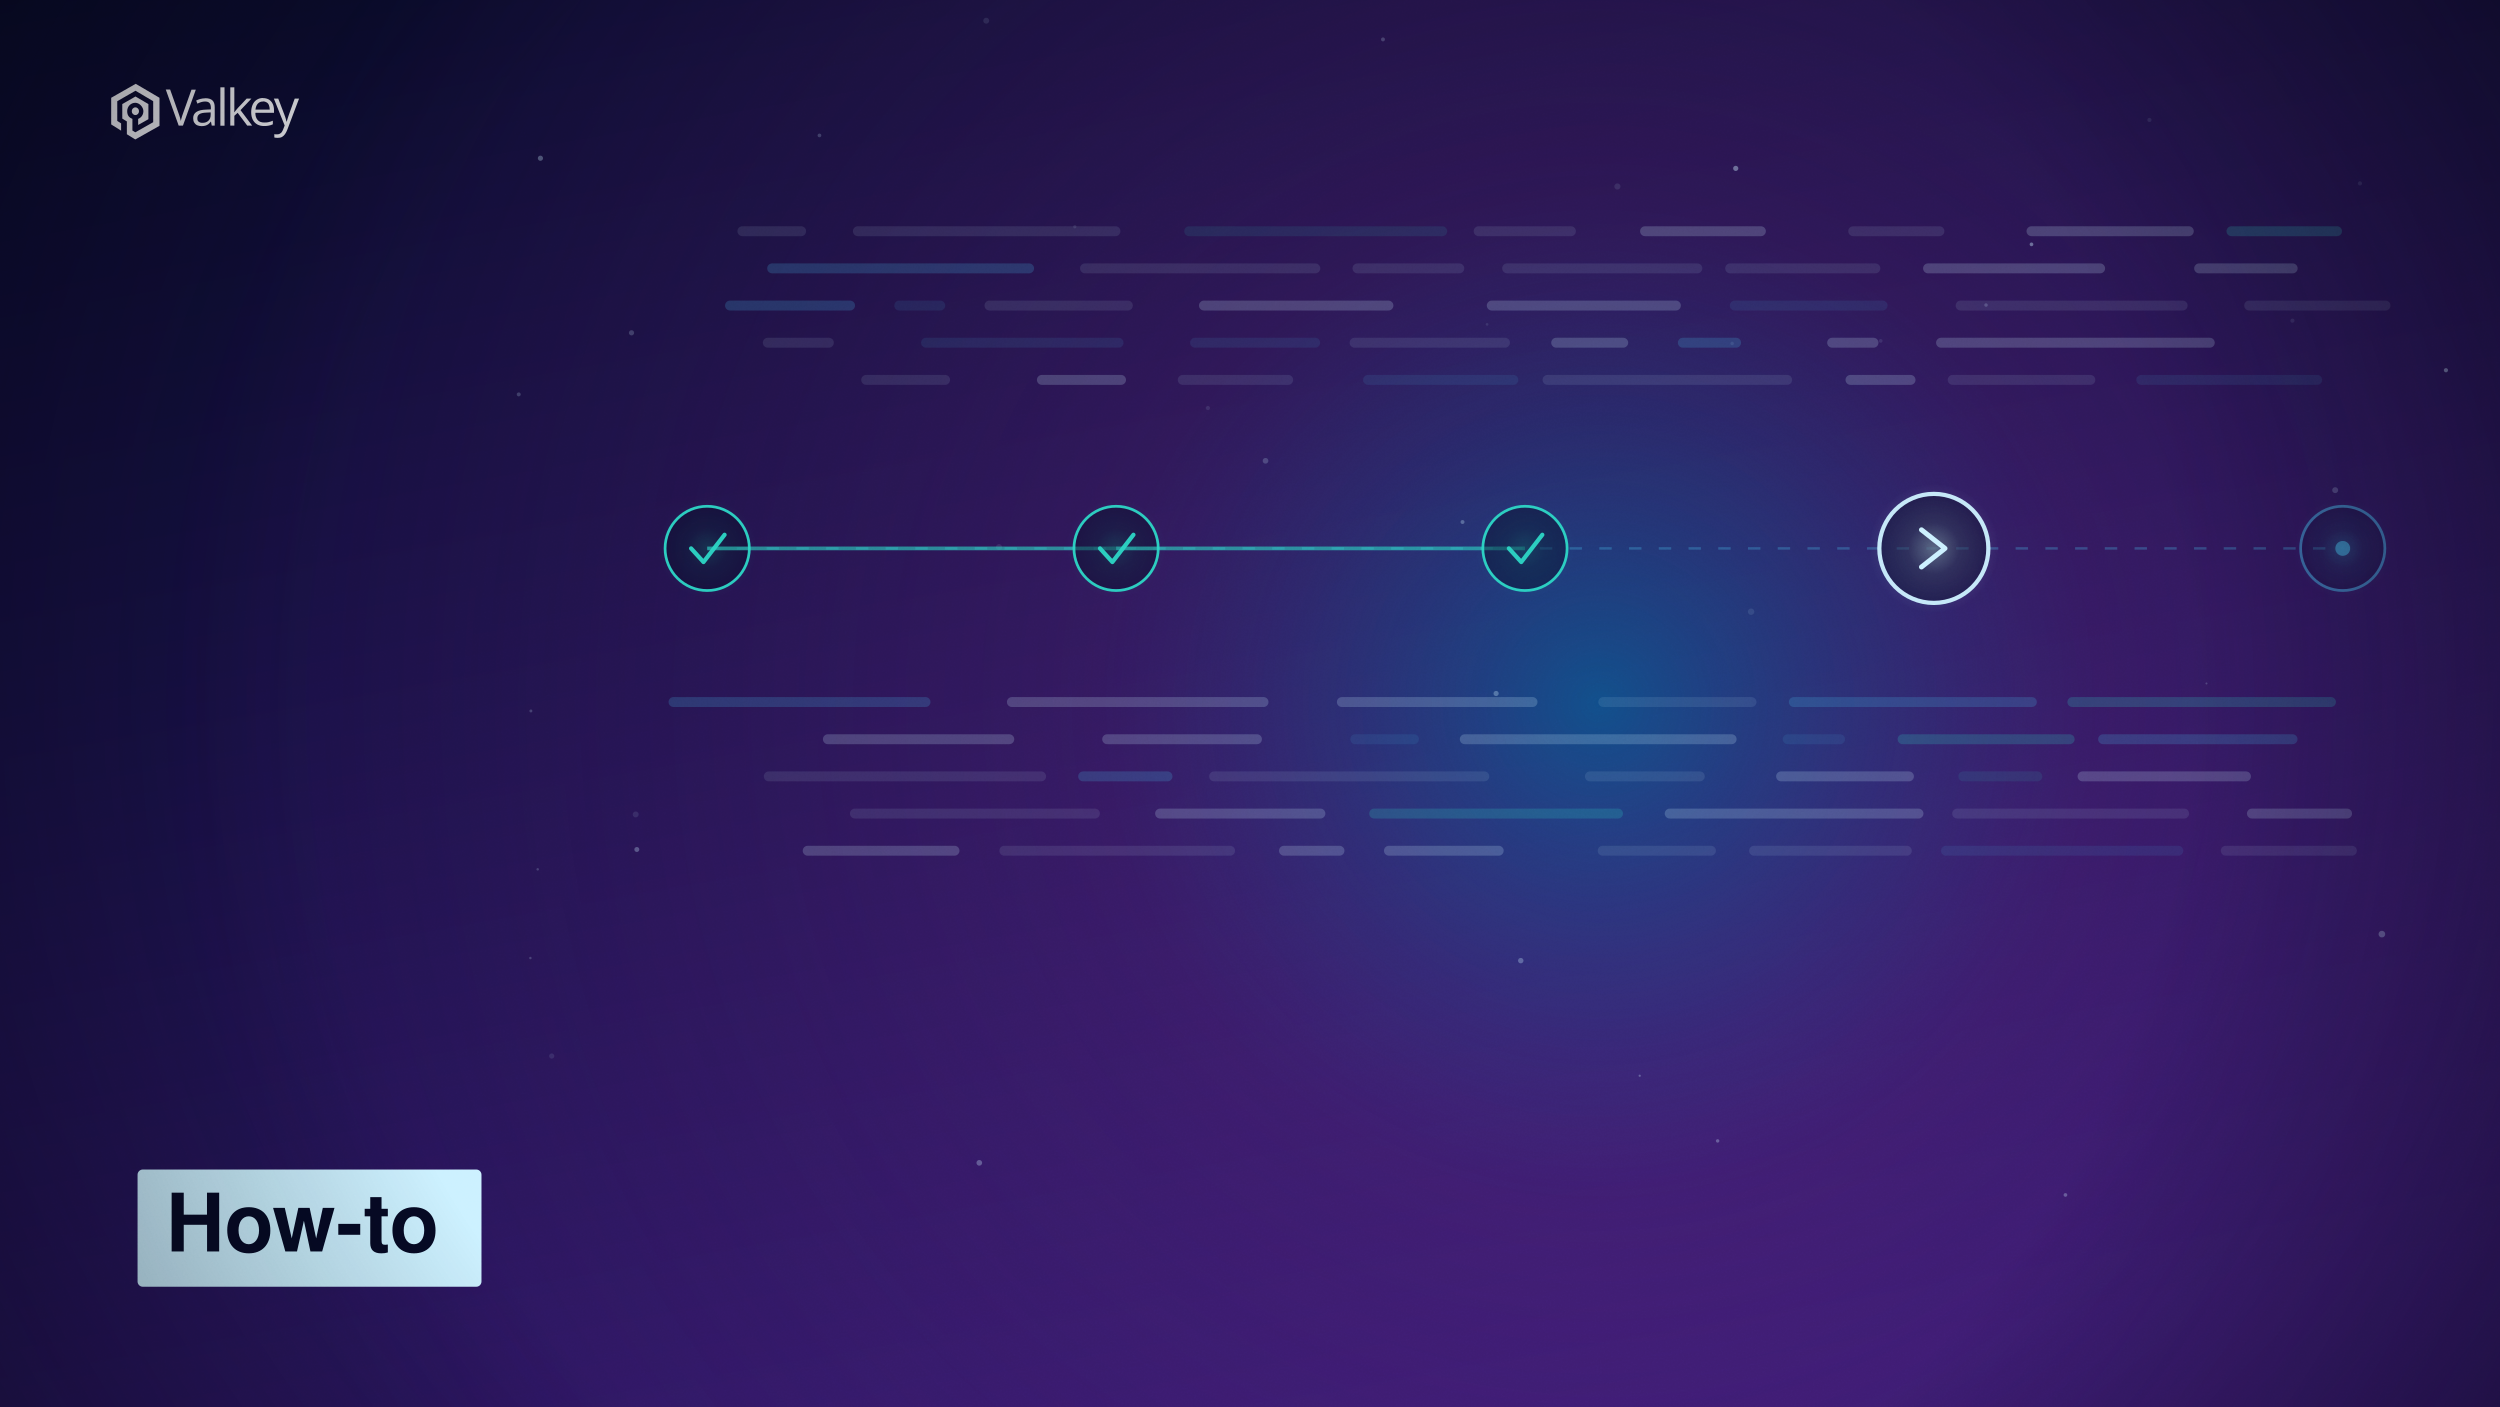
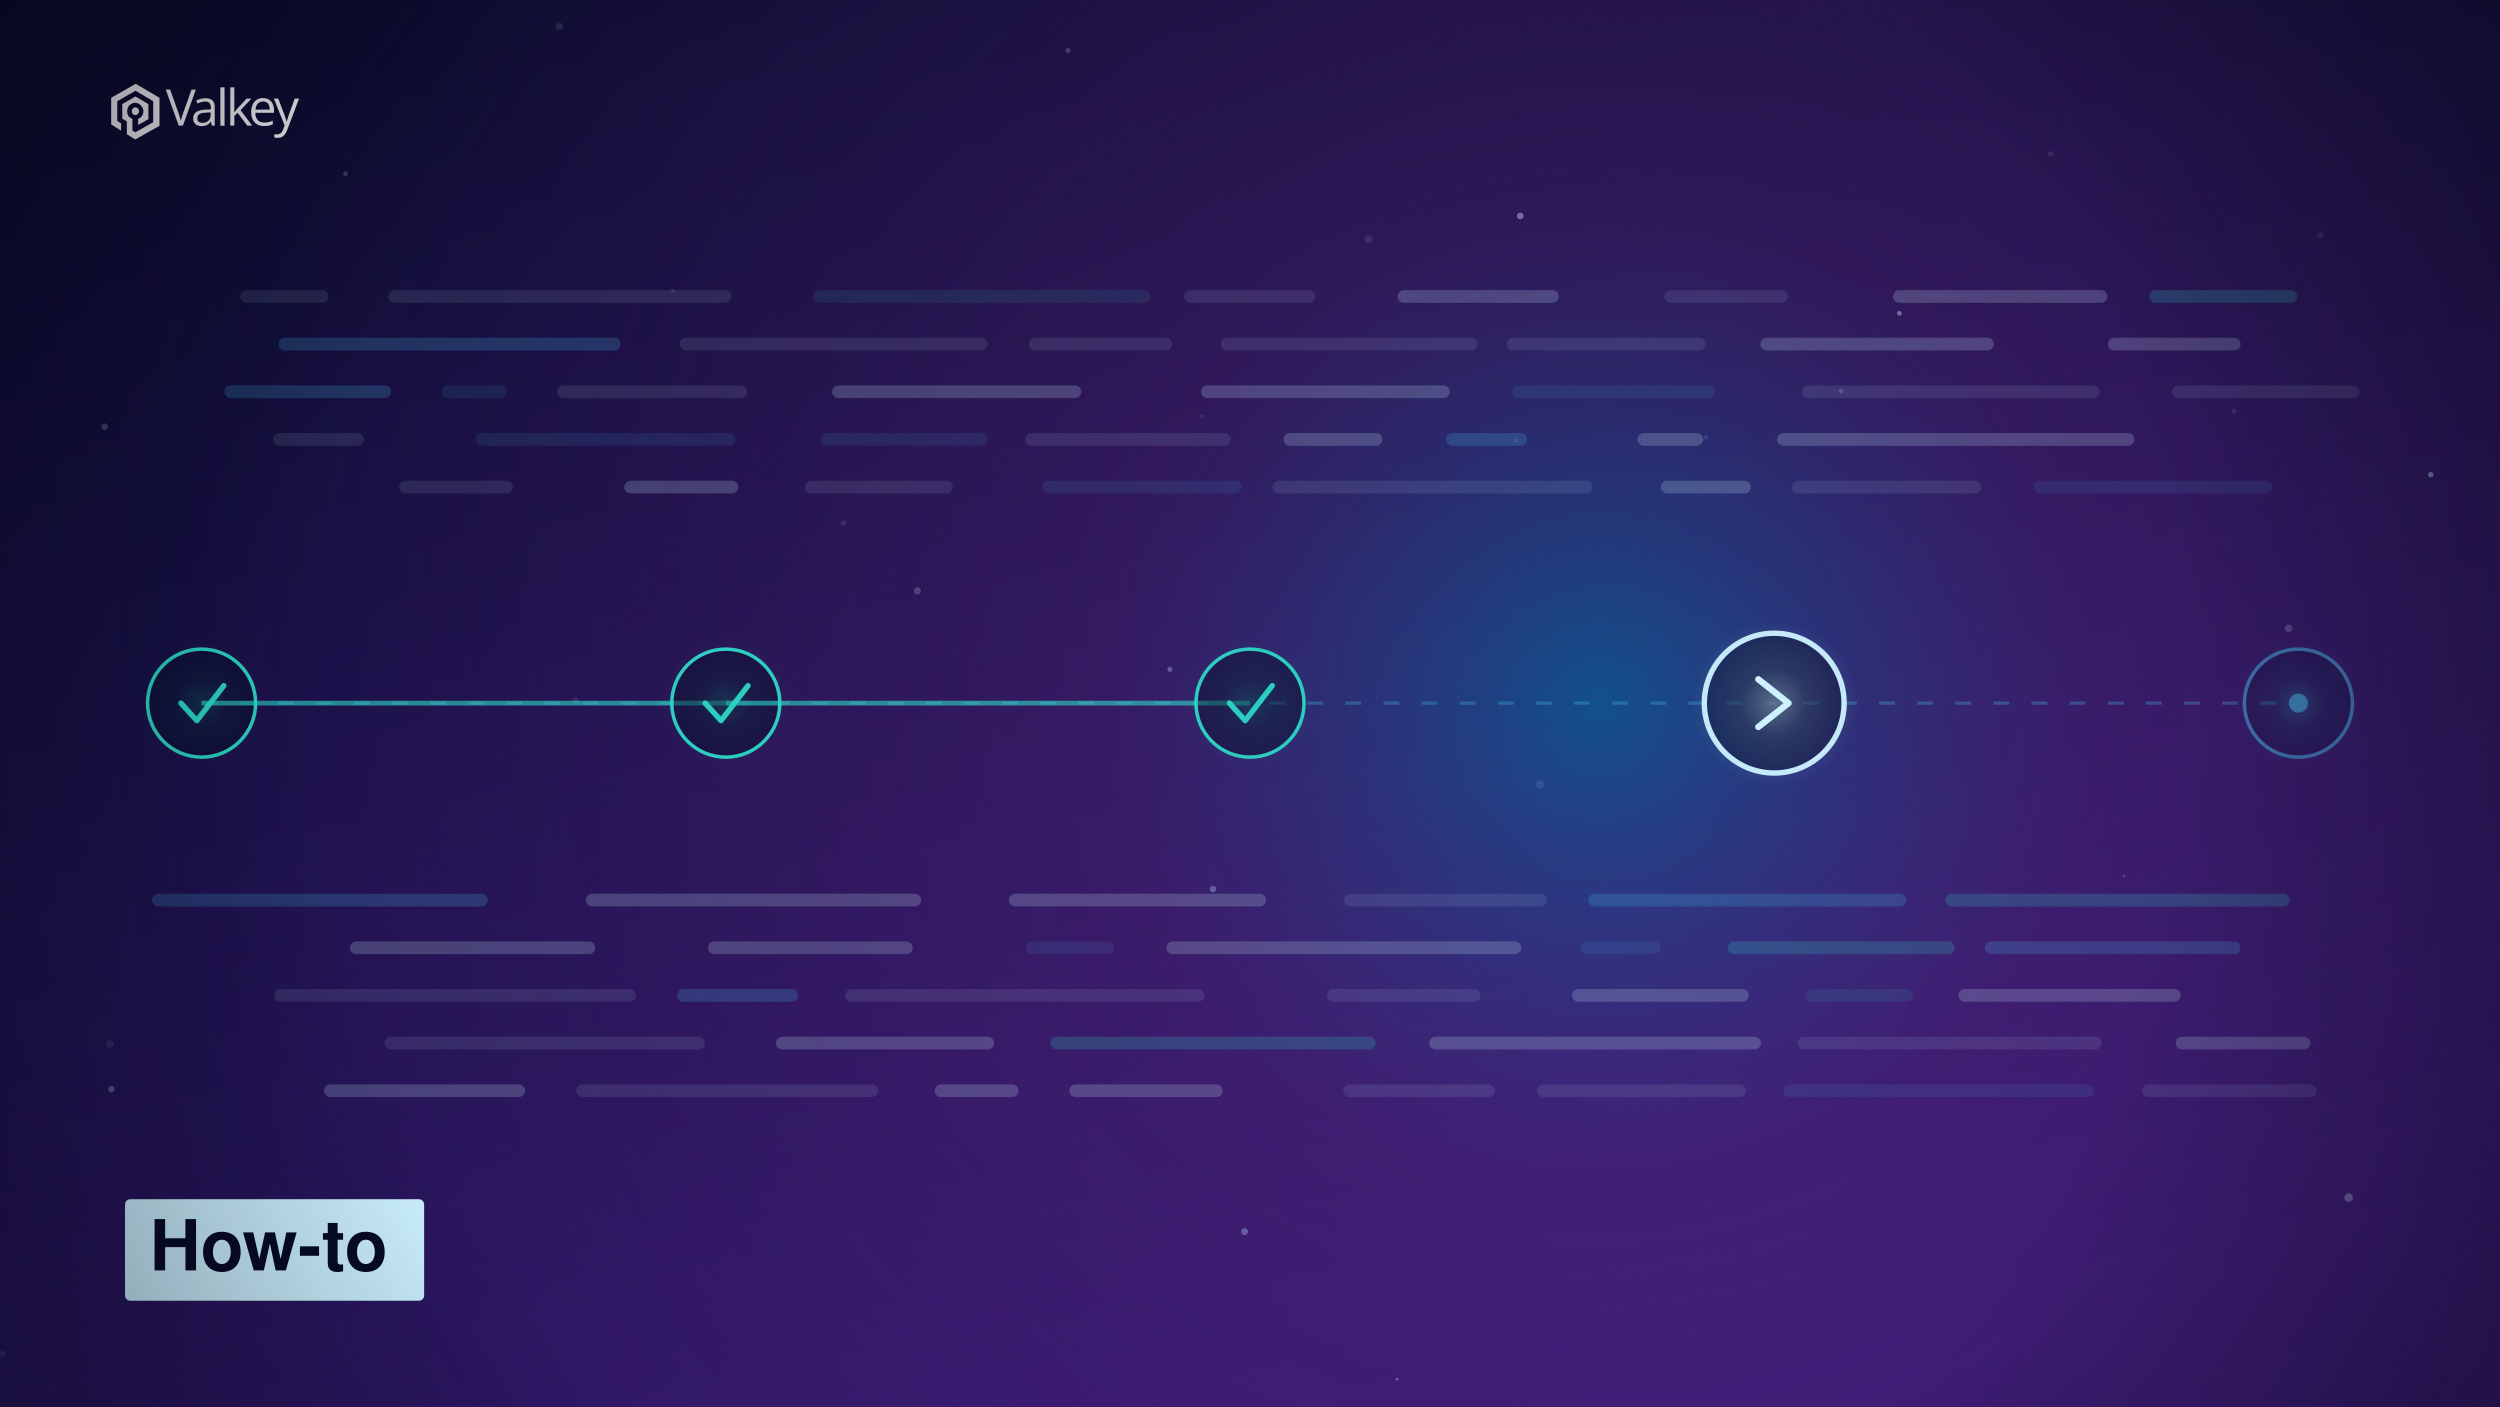
<svg xmlns="http://www.w3.org/2000/svg" width="1920" height="1080" viewBox="173.1 97.4 1573.8 885.2">
  <defs>
    <linearGradient id="sky" x1="0" y1="0" x2="0.32" y2="1">
      <stop offset="0" stop-color="#060A24" />
      <stop offset="0.48" stop-color="#171043" />
      <stop offset="1" stop-color="#301868" />
    </linearGradient>
    <radialGradient id="focus" gradientUnits="userSpaceOnUse" cx="1180" cy="540" r="900">
      <stop offset="0" stop-color="#00A3E0" stop-opacity="0.42" />
      <stop offset="0.35" stop-color="#963CBD" stop-opacity="0.20" />
      <stop offset="1" stop-color="#963CBD" stop-opacity="0" />
    </radialGradient>
    <radialGradient id="vignette" gradientUnits="userSpaceOnUse" cx="960" cy="540" r="1180">
      <stop offset="0.5" stop-color="#03040F" stop-opacity="0" />
      <stop offset="1" stop-color="#03040F" stop-opacity="0.8" />
    </radialGradient>
    <radialGradient id="scrim">
      <stop offset="0" stop-color="#060A24" stop-opacity="0.72" />
      <stop offset="0.6" stop-color="#060A24" stop-opacity="0.45" />
      <stop offset="1" stop-color="#060A24" stop-opacity="0" />
    </radialGradient>
    <filter id="grain" x="0" y="0" width="100%" height="100%">
      <feTurbulence type="fractalNoise" baseFrequency="0.85" numOctaves="4" stitchTiles="stitch" />
      <feColorMatrix type="saturate" values="0" />
    </filter>
    <radialGradient id="h-cyan">
      <stop offset="0" stop-color="#46BDE9" stop-opacity="0.75" />
      <stop offset="0.4" stop-color="#46BDE9" stop-opacity="0.22" />
      <stop offset="1" stop-color="#46BDE9" stop-opacity="0" />
    </radialGradient>
    <radialGradient id="h-ice">
      <stop offset="0" stop-color="#CCF1FF" stop-opacity="0.75" />
      <stop offset="0.4" stop-color="#CCF1FF" stop-opacity="0.22" />
      <stop offset="1" stop-color="#CCF1FF" stop-opacity="0" />
    </radialGradient>
    <radialGradient id="h-mint">
      <stop offset="0" stop-color="#2CD5C4" stop-opacity="0.75" />
      <stop offset="0.4" stop-color="#2CD5C4" stop-opacity="0.22" />
      <stop offset="1" stop-color="#2CD5C4" stop-opacity="0" />
    </radialGradient>
    <radialGradient id="h-coral">
      <stop offset="0" stop-color="#F65275" stop-opacity="0.75" />
      <stop offset="0.4" stop-color="#F65275" stop-opacity="0.22" />
      <stop offset="1" stop-color="#F65275" stop-opacity="0" />
    </radialGradient>
    <radialGradient id="h-violet">
      <stop offset="0" stop-color="#963CBD" stop-opacity="0.75" />
      <stop offset="0.4" stop-color="#963CBD" stop-opacity="0.22" />
      <stop offset="1" stop-color="#963CBD" stop-opacity="0" />
    </radialGradient>
    <radialGradient id="h-gold">
      <stop offset="0" stop-color="#FFB81C" stop-opacity="0.75" />
      <stop offset="0.4" stop-color="#FFB81C" stop-opacity="0.22" />
      <stop offset="1" stop-color="#FFB81C" stop-opacity="0" />
    </radialGradient>
    <filter id="blur3" x="-70%" y="-70%" width="240%" height="240%">
      <feGaussianBlur stdDeviation="3" />
    </filter>
    <filter id="blur8" x="-70%" y="-70%" width="240%" height="240%">
      <feGaussianBlur stdDeviation="8" />
    </filter>
    <filter id="blur18" x="-70%" y="-70%" width="240%" height="240%">
      <feGaussianBlur stdDeviation="18" />
    </filter>
    <filter id="blur40" x="-70%" y="-70%" width="240%" height="240%">
      <feGaussianBlur stdDeviation="40" />
    </filter>
  </defs>
  <rect width="1920" height="1080" fill="url(#sky)" />
  <rect width="1920" height="1080" fill="url(#focus)" />
-   <g transform="translate(384.3 21.4) scale(0.78)">
-     <g>
-       <circle cx="1531.9" cy="81.7" r="1.9" fill="#CCF1FF" opacity="0.4" />
-       <circle cx="165.4" cy="225.1" r="2.1" fill="#CCF1FF" opacity="0.3" />
-       <circle cx="1505" cy="3" r="2.4" fill="#CCF1FF" opacity="0.2" />
-       <circle cx="390.6" cy="206.7" r="1.5" fill="#CCF1FF" opacity="0.2" />
-       <circle cx="1869" cy="34.6" r="2.6" fill="#CCF1FF" opacity="0.1" />
-       <circle cx="1633.9" cy="245.4" r="1.7" fill="#CCF1FF" opacity="0.1" />
-       <circle cx="1703.3" cy="396.2" r="1.7" fill="#CCF1FF" opacity="0.4" />
-       <circle cx="1052.6" cy="965.6" r="0.9" fill="#CCF1FF" opacity="0.3" />
-       <circle cx="1651.6" cy="851.3" r="2.7" fill="#CCF1FF" opacity="0.3" />
-       <circle cx="909.6" cy="518.7" r="1.6" fill="#CCF1FF" opacity="0.3" />
-       <circle cx="956.6" cy="872.7" r="2.2" fill="#CCF1FF" opacity="0.3" />
-       <circle cx="1034.6" cy="247.9" r="2.5" fill="#CCF1FF" opacity="0.1" />
-       <circle cx="1090" cy="55.9" r="0.9" fill="#CCF1FF" opacity="0.2" />
-       <circle cx="174.5" cy="949.7" r="2.1" fill="#CCF1FF" opacity="0.1" />
-       <circle cx="157.7" cy="671.2" r="1.2" fill="#CCF1FF" opacity="0.2" />
-       <circle cx="1883.5" cy="834.9" r="2.5" fill="#CCF1FF" opacity="0.1" />
-       <circle cx="157.3" cy="870.6" r="1" fill="#CCF1FF" opacity="0.2" />
-       <circle cx="1247.1" cy="372.5" r="1.5" fill="#CCF1FF" opacity="0.1" />
-       <circle cx="1464" cy="194.2" r="1.7" fill="#CCF1FF" opacity="0.1" />
-       <circle cx="1856.5" cy="527.6" r="1.1" fill="#CCF1FF" opacity="0.1" />
-       <circle cx="750.6" cy="469.3" r="2.3" fill="#CCF1FF" opacity="0.2" />
-       <circle cx="535.5" cy="538.9" r="2.4" fill="#CCF1FF" opacity="0.1" />
-       <circle cx="163.2" cy="799" r="1" fill="#CCF1FF" opacity="0.2" />
-       <circle cx="1142.5" cy="591.1" r="2.6" fill="#CCF1FF" opacity="0.1" />
-       <circle cx="1858.5" cy="893.4" r="2.3" fill="#CCF1FF" opacity="0.2" />
-       <circle cx="704.1" cy="426.7" r="1.7" fill="#CCF1FF" opacity="0.1" />
-       <circle cx="525.2" cy="114.1" r="2.4" fill="#CCF1FF" opacity="0.1" />
-       <circle cx="1396.2" cy="1061.8" r="1.5" fill="#CCF1FF" opacity="0.3" />
-       <circle cx="1368.8" cy="294.6" r="1.5" fill="#CCF1FF" opacity="0.4" />
-       <circle cx="1579.4" cy="356.2" r="1.7" fill="#CCF1FF" opacity="0.1" />
-       <circle cx="1127.2" cy="374.6" r="1.4" fill="#CCF1FF" opacity="0.1" />
-       <circle cx="1195.2" cy="93.2" r="2.3" fill="#CCF1FF" opacity="0.1" />
-       <circle cx="519.6" cy="1035.9" r="2.3" fill="#CCF1FF" opacity="0.3" />
-       <circle cx="238.9" cy="366" r="2.1" fill="#CCF1FF" opacity="0.2" />
-       <circle cx="596.7" cy="280.4" r="1.3" fill="#CCF1FF" opacity="0.1" />
-       <circle cx="929.4" cy="359.2" r="1.1" fill="#CCF1FF" opacity="0.1" />
-       <circle cx="983" cy="89.9" r="2.6" fill="#CCF1FF" opacity="0.2" />
-       <circle cx="1761.6" cy="1020.2" r="1.3" fill="#CCF1FF" opacity="0.1" />
-       <circle cx="845.4" cy="129.2" r="1.6" fill="#CCF1FF" opacity="0.2" />
-       <circle cx="242.3" cy="754.7" r="2.4" fill="#CCF1FF" opacity="0.1" />
-       <circle cx="1600.9" cy="63.4" r="2" fill="#CCF1FF" opacity="0.4" />
-       <circle cx="1580.9" cy="81.4" r="2" fill="#CCF1FF" opacity="0.4" />
-       <circle cx="1115.5" cy="1018.2" r="1.4" fill="#CCF1FF" opacity="0.3" />
-       <circle cx="936.7" cy="657.1" r="2.1" fill="#CCF1FF" opacity="0.3" />
-       <circle cx="1510" cy="649" r="0.8" fill="#CCF1FF" opacity="0.2" />
-       <circle cx="1332.1" cy="343.6" r="1.4" fill="#CCF1FF" opacity="0.2" />
-       <circle cx="147.9" cy="415.7" r="1.6" fill="#CCF1FF" opacity="0.2" />
-       <circle cx="1130.1" cy="233.3" r="2.1" fill="#CCF1FF" opacity="0.4" />
-       <circle cx="1613.9" cy="493" r="2.4" fill="#CCF1FF" opacity="0.2" />
-       <circle cx="243.2" cy="783" r="2" fill="#CCF1FF" opacity="0.3" />
-     </g>
-     <g>
-       <rect x="324.4" y="280" width="55.4" height="8" rx="4" fill="#CCF1FF" opacity="0.1" />
-       <rect x="417.6" y="280" width="215.9" height="8" rx="4" fill="#CCF1FF" opacity="0.1" />
-       <rect x="685" y="280" width="212.2" height="8" rx="4" fill="#2CD5C4" opacity="0.1" />
-       <rect x="918.6" y="280" width="82.5" height="8" rx="4" fill="#CCF1FF" opacity="0.1" />
-       <rect x="1052.9" y="280" width="101.5" height="8" rx="4" fill="#CCF1FF" opacity="0.2" />
-       <rect x="1220.9" y="280" width="77.6" height="8" rx="4" fill="#CCF1FF" opacity="0.1" />
-       <rect x="1364.8" y="280" width="135" height="8" rx="4" fill="#CCF1FF" opacity="0.2" />
-       <rect x="1526.2" y="280" width="93.2" height="8" rx="4" fill="#2CD5C4" opacity="0.2" />
-       <rect x="348.4" y="310" width="215.4" height="8" rx="4" fill="#46BDE9" opacity="0.2" />
-       <rect x="600.9" y="310" width="193.9" height="8" rx="4" fill="#CCF1FF" opacity="0.1" />
-       <rect x="820.8" y="310" width="90.2" height="8" rx="4" fill="#CCF1FF" opacity="0.1" />
-       <rect x="941.6" y="310" width="161.5" height="8" rx="4" fill="#CCF1FF" opacity="0.1" />
-       <rect x="1121.6" y="310" width="125.2" height="8" rx="4" fill="#CCF1FF" opacity="0.1" />
-       <rect x="1281.3" y="310" width="146.9" height="8" rx="4" fill="#CCF1FF" opacity="0.2" />
-       <rect x="1500.1" y="310" width="83.5" height="8" rx="4" fill="#CCF1FF" opacity="0.2" />
-       <rect x="314.4" y="340" width="104.9" height="8" rx="4" fill="#46BDE9" opacity="0.2" />
-       <rect x="451" y="340" width="41.1" height="8" rx="4" fill="#46BDE9" opacity="0.1" />
-       <rect x="523.8" y="340" width="119.7" height="8" rx="4" fill="#CCF1FF" opacity="0.1" />
-       <rect x="696.9" y="340" width="156.9" height="8" rx="4" fill="#CCF1FF" opacity="0.2" />
-       <rect x="929.2" y="340" width="156.6" height="8" rx="4" fill="#CCF1FF" opacity="0.2" />
-       <rect x="1125.3" y="340" width="127.3" height="8" rx="4" fill="#46BDE9" opacity="0.1" />
-       <rect x="1307.6" y="340" width="187.2" height="8" rx="4" fill="#CCF1FF" opacity="0.1" />
-       <rect x="1540.5" y="340" width="118" height="8" rx="4" fill="#CCF1FF" opacity="0.1" />
-       <rect x="344.9" y="370" width="57.3" height="8" rx="4" fill="#CCF1FF" opacity="0.1" />
-       <rect x="472.6" y="370" width="163.4" height="8" rx="4" fill="#46BDE9" opacity="0.1" />
-       <rect x="689.7" y="370" width="105" height="8" rx="4" fill="#46BDE9" opacity="0.1" />
-       <rect x="818.5" y="370" width="129.4" height="8" rx="4" fill="#CCF1FF" opacity="0.1" />
-       <rect x="981.2" y="370" width="62.1" height="8" rx="4" fill="#CCF1FF" opacity="0.2" />
-       <rect x="1083.4" y="370" width="51" height="8" rx="4" fill="#46BDE9" opacity="0.2" />
-       <rect x="1203.9" y="370" width="41.4" height="8" rx="4" fill="#CCF1FF" opacity="0.2" />
-       <rect x="1291.8" y="370" width="224.9" height="8" rx="4" fill="#CCF1FF" opacity="0.2" />
-       <rect x="424.3" y="400" width="71.7" height="8" rx="4" fill="#CCF1FF" opacity="0.1" />
-       <rect x="566.1" y="400" width="71.9" height="8" rx="4" fill="#CCF1FF" opacity="0.2" />
-       <rect x="679.8" y="400" width="93.1" height="8" rx="4" fill="#CCF1FF" opacity="0.1" />
-       <rect x="829.3" y="400" width="125.3" height="8" rx="4" fill="#46BDE9" opacity="0.1" />
-       <rect x="974.2" y="400" width="201.4" height="8" rx="4" fill="#CCF1FF" opacity="0.1" />
-       <rect x="1218.7" y="400" width="56.5" height="8" rx="4" fill="#CCF1FF" opacity="0.2" />
-       <rect x="1301.2" y="400" width="119.1" height="8" rx="4" fill="#CCF1FF" opacity="0.1" />
-       <rect x="1453.4" y="400" width="150" height="8" rx="4" fill="#46BDE9" opacity="0.1" />
-       <rect x="268.8" y="660" width="211.4" height="8" rx="4" fill="#46BDE9" opacity="0.2" />
-       <rect x="541.9" y="660" width="211.1" height="8" rx="4" fill="#CCF1FF" opacity="0.2" />
-       <rect x="808.2" y="660" width="161.9" height="8" rx="4" fill="#CCF1FF" opacity="0.2" />
-       <rect x="1019.2" y="660" width="127.6" height="8" rx="4" fill="#CCF1FF" opacity="0.1" />
-       <rect x="1173" y="660" width="200.1" height="8" rx="4" fill="#46BDE9" opacity="0.2" />
-       <rect x="1397.8" y="660" width="216.7" height="8" rx="4" fill="#2CD5C4" opacity="0.2" />
-       <rect x="393.4" y="690" width="154.4" height="8" rx="4" fill="#CCF1FF" opacity="0.2" />
-       <rect x="618.8" y="690" width="128.9" height="8" rx="4" fill="#CCF1FF" opacity="0.2" />
-       <rect x="819" y="690" width="55.4" height="8" rx="4" fill="#46BDE9" opacity="0.1" />
-       <rect x="907.4" y="690" width="223.4" height="8" rx="4" fill="#CCF1FF" opacity="0.2" />
-       <rect x="1168" y="690" width="50.3" height="8" rx="4" fill="#46BDE9" opacity="0.1" />
-       <rect x="1260.8" y="690" width="142.8" height="8" rx="4" fill="#2CD5C4" opacity="0.2" />
-       <rect x="1422.6" y="690" width="160.9" height="8" rx="4" fill="#46BDE9" opacity="0.2" />
-       <rect x="345.7" y="720" width="227.8" height="8" rx="4" fill="#CCF1FF" opacity="0.1" />
-       <rect x="599.4" y="720" width="76.1" height="8" rx="4" fill="#46BDE9" opacity="0.2" />
-       <rect x="705.1" y="720" width="226.1" height="8" rx="4" fill="#CCF1FF" opacity="0.1" />
-       <rect x="1008.4" y="720" width="96.7" height="8" rx="4" fill="#CCF1FF" opacity="0.1" />
-       <rect x="1162.7" y="720" width="111.2" height="8" rx="4" fill="#CCF1FF" opacity="0.2" />
-       <rect x="1309.8" y="720" width="67.7" height="8" rx="4" fill="#2CD5C4" opacity="0.1" />
-       <rect x="1406" y="720" width="139.9" height="8" rx="4" fill="#CCF1FF" opacity="0.2" />
-       <rect x="415.2" y="750" width="201.7" height="8" rx="4" fill="#CCF1FF" opacity="0.1" />
-       <rect x="661.5" y="750" width="137.4" height="8" rx="4" fill="#CCF1FF" opacity="0.2" />
-       <rect x="834.3" y="750" width="204.8" height="8" rx="4" fill="#2CD5C4" opacity="0.2" />
-       <rect x="1072.8" y="750" width="208.8" height="8" rx="4" fill="#CCF1FF" opacity="0.2" />
-       <rect x="1304.8" y="750" width="191.2" height="8" rx="4" fill="#CCF1FF" opacity="0.1" />
-       <rect x="1542.7" y="750" width="84.8" height="8" rx="4" fill="#CCF1FF" opacity="0.2" />
-       <rect x="377.1" y="780" width="126.5" height="8" rx="4" fill="#CCF1FF" opacity="0.2" />
-       <rect x="535.8" y="780" width="190.2" height="8" rx="4" fill="#CCF1FF" opacity="0.1" />
-       <rect x="761.5" y="780" width="52.8" height="8" rx="4" fill="#CCF1FF" opacity="0.2" />
-       <rect x="846.2" y="780" width="96.6" height="8" rx="4" fill="#CCF1FF" opacity="0.2" />
-       <rect x="1018.7" y="780" width="95.4" height="8" rx="4" fill="#CCF1FF" opacity="0.1" />
-       <rect x="1140.9" y="780" width="131.3" height="8" rx="4" fill="#CCF1FF" opacity="0.1" />
-       <rect x="1295.8" y="780" width="195.5" height="8" rx="4" fill="#46BDE9" opacity="0.1" />
-       <rect x="1521.6" y="780" width="109.8" height="8" rx="4" fill="#CCF1FF" opacity="0.1" />
-     </g>
-     <g>
-       <line x1="300" y1="540" x2="1620" y2="540" stroke="#46BDE9" stroke-width="2" stroke-dasharray="10 14" opacity="0.3" />
-       <circle cx="300" cy="540" r="40" fill="url(#h-mint)" opacity="0.4" />
-       <circle cx="300" cy="540" r="34" fill="#060A24" fill-opacity="0.45" stroke="#2CD5C4" stroke-width="2.2" opacity="0.95" />
-       <path d="M 287 540 L 297 551 L 314 529" fill="none" stroke="#2CD5C4" stroke-width="3.4" stroke-linecap="round" stroke-linejoin="round" opacity="0.95" />
-       <line x1="300" y1="540" x2="630" y2="540" stroke="#2CD5C4" stroke-width="3" opacity="0.6" />
-       <circle cx="630" cy="540" r="40" fill="url(#h-mint)" opacity="0.4" />
-       <circle cx="630" cy="540" r="34" fill="#060A24" fill-opacity="0.45" stroke="#2CD5C4" stroke-width="2.2" opacity="0.95" />
-       <path d="M 617 540 L 627 551 L 644 529" fill="none" stroke="#2CD5C4" stroke-width="3.4" stroke-linecap="round" stroke-linejoin="round" opacity="0.95" />
-       <line x1="630" y1="540" x2="960" y2="540" stroke="#2CD5C4" stroke-width="3" opacity="0.6" />
-       <circle cx="960" cy="540" r="40" fill="url(#h-mint)" opacity="0.4" />
-       <circle cx="960" cy="540" r="34" fill="#060A24" fill-opacity="0.45" stroke="#2CD5C4" stroke-width="2.2" opacity="0.95" />
-       <path d="M 947 540 L 957 551 L 974 529" fill="none" stroke="#2CD5C4" stroke-width="3.4" stroke-linecap="round" stroke-linejoin="round" opacity="0.95" />
-       <circle cx="1290" cy="540" r="52" fill="url(#h-ice)" opacity="0.9" />
-       <circle cx="1290" cy="540" r="44" fill="#060A24" fill-opacity="0.45" stroke="#CCF1FF" stroke-width="3.4" opacity="0.95" />
-       <path d="M 1280 525 L 1299 540 L 1280 555" fill="none" stroke="#CCF1FF" stroke-width="4" stroke-linecap="round" stroke-linejoin="round" />
-       <circle cx="1620" cy="540" r="40" fill="url(#h-cyan)" opacity="0.4" />
-       <circle cx="1620" cy="540" r="34" fill="#060A24" fill-opacity="0.45" stroke="#46BDE9" stroke-width="2.2" opacity="0.5" />
-       <circle cx="1620" cy="540" r="6" fill="#46BDE9" opacity="0.5" />
-     </g>
+   <g>
+     <circle cx="1531.9" cy="81.7" r="1.9" fill="#CCF1FF" opacity="0.4" />
+     <circle cx="165.4" cy="225.1" r="2.1" fill="#CCF1FF" opacity="0.3" />
+     <circle cx="1505" cy="3" r="2.4" fill="#CCF1FF" opacity="0.2" />
+     <circle cx="390.6" cy="206.7" r="1.5" fill="#CCF1FF" opacity="0.2" />
+     <circle cx="1869" cy="34.6" r="2.6" fill="#CCF1FF" opacity="0.1" />
+     <circle cx="1633.9" cy="245.4" r="1.7" fill="#CCF1FF" opacity="0.1" />
+     <circle cx="1703.3" cy="396.2" r="1.7" fill="#CCF1FF" opacity="0.4" />
+     <circle cx="1052.6" cy="965.6" r="0.9" fill="#CCF1FF" opacity="0.3" />
+     <circle cx="1651.6" cy="851.3" r="2.7" fill="#CCF1FF" opacity="0.3" />
+     <circle cx="909.6" cy="518.7" r="1.6" fill="#CCF1FF" opacity="0.3" />
+     <circle cx="956.6" cy="872.7" r="2.2" fill="#CCF1FF" opacity="0.3" />
+     <circle cx="1034.6" cy="247.9" r="2.5" fill="#CCF1FF" opacity="0.1" />
+     <circle cx="1090" cy="55.9" r="0.9" fill="#CCF1FF" opacity="0.2" />
+     <circle cx="174.5" cy="949.7" r="2.1" fill="#CCF1FF" opacity="0.1" />
+     <circle cx="157.7" cy="671.2" r="1.2" fill="#CCF1FF" opacity="0.2" />
+     <circle cx="1883.5" cy="834.9" r="2.5" fill="#CCF1FF" opacity="0.1" />
+     <circle cx="157.3" cy="870.6" r="1" fill="#CCF1FF" opacity="0.2" />
+     <circle cx="1247.1" cy="372.5" r="1.5" fill="#CCF1FF" opacity="0.1" />
+     <circle cx="1464" cy="194.2" r="1.7" fill="#CCF1FF" opacity="0.1" />
+     <circle cx="1856.5" cy="527.6" r="1.1" fill="#CCF1FF" opacity="0.1" />
+     <circle cx="750.6" cy="469.3" r="2.3" fill="#CCF1FF" opacity="0.2" />
+     <circle cx="535.5" cy="538.9" r="2.4" fill="#CCF1FF" opacity="0.1" />
+     <circle cx="163.2" cy="799" r="1" fill="#CCF1FF" opacity="0.2" />
+     <circle cx="1142.5" cy="591.1" r="2.6" fill="#CCF1FF" opacity="0.1" />
+     <circle cx="1858.5" cy="893.4" r="2.3" fill="#CCF1FF" opacity="0.2" />
+     <circle cx="704.1" cy="426.7" r="1.7" fill="#CCF1FF" opacity="0.1" />
+     <circle cx="525.2" cy="114.1" r="2.4" fill="#CCF1FF" opacity="0.1" />
+     <circle cx="1396.2" cy="1061.8" r="1.5" fill="#CCF1FF" opacity="0.3" />
+     <circle cx="1368.8" cy="294.6" r="1.5" fill="#CCF1FF" opacity="0.4" />
+     <circle cx="1579.4" cy="356.2" r="1.7" fill="#CCF1FF" opacity="0.1" />
+     <circle cx="1127.2" cy="374.6" r="1.4" fill="#CCF1FF" opacity="0.1" />
+     <circle cx="1195.2" cy="93.2" r="2.3" fill="#CCF1FF" opacity="0.1" />
+     <circle cx="519.6" cy="1035.9" r="2.3" fill="#CCF1FF" opacity="0.3" />
+     <circle cx="238.9" cy="366" r="2.1" fill="#CCF1FF" opacity="0.2" />
+     <circle cx="596.7" cy="280.4" r="1.3" fill="#CCF1FF" opacity="0.1" />
+     <circle cx="929.4" cy="359.2" r="1.1" fill="#CCF1FF" opacity="0.1" />
+     <circle cx="983" cy="89.9" r="2.6" fill="#CCF1FF" opacity="0.2" />
+     <circle cx="1761.6" cy="1020.2" r="1.3" fill="#CCF1FF" opacity="0.1" />
+     <circle cx="845.4" cy="129.2" r="1.6" fill="#CCF1FF" opacity="0.2" />
+     <circle cx="242.3" cy="754.7" r="2.4" fill="#CCF1FF" opacity="0.1" />
+     <circle cx="1600.9" cy="63.4" r="2" fill="#CCF1FF" opacity="0.4" />
+     <circle cx="1580.9" cy="81.4" r="2" fill="#CCF1FF" opacity="0.4" />
+     <circle cx="1115.5" cy="1018.2" r="1.4" fill="#CCF1FF" opacity="0.3" />
+     <circle cx="936.7" cy="657.1" r="2.1" fill="#CCF1FF" opacity="0.3" />
+     <circle cx="1510" cy="649" r="0.8" fill="#CCF1FF" opacity="0.2" />
+     <circle cx="1332.1" cy="343.6" r="1.4" fill="#CCF1FF" opacity="0.2" />
+     <circle cx="147.9" cy="415.7" r="1.6" fill="#CCF1FF" opacity="0.2" />
+     <circle cx="1130.1" cy="233.3" r="2.1" fill="#CCF1FF" opacity="0.4" />
+     <circle cx="1613.9" cy="493" r="2.4" fill="#CCF1FF" opacity="0.2" />
+     <circle cx="243.2" cy="783" r="2" fill="#CCF1FF" opacity="0.3" />
+   </g>
+   <g>
+     <rect x="324.4" y="280" width="55.4" height="8" rx="4" fill="#CCF1FF" opacity="0.1" />
+     <rect x="417.6" y="280" width="215.9" height="8" rx="4" fill="#CCF1FF" opacity="0.1" />
+     <rect x="685" y="280" width="212.2" height="8" rx="4" fill="#2CD5C4" opacity="0.1" />
+     <rect x="918.6" y="280" width="82.5" height="8" rx="4" fill="#CCF1FF" opacity="0.1" />
+     <rect x="1052.9" y="280" width="101.5" height="8" rx="4" fill="#CCF1FF" opacity="0.2" />
+     <rect x="1220.9" y="280" width="77.6" height="8" rx="4" fill="#CCF1FF" opacity="0.1" />
+     <rect x="1364.8" y="280" width="135" height="8" rx="4" fill="#CCF1FF" opacity="0.2" />
+     <rect x="1526.2" y="280" width="93.2" height="8" rx="4" fill="#2CD5C4" opacity="0.2" />
+     <rect x="348.4" y="310" width="215.4" height="8" rx="4" fill="#46BDE9" opacity="0.2" />
+     <rect x="600.9" y="310" width="193.9" height="8" rx="4" fill="#CCF1FF" opacity="0.1" />
+     <rect x="820.8" y="310" width="90.2" height="8" rx="4" fill="#CCF1FF" opacity="0.1" />
+     <rect x="941.6" y="310" width="161.5" height="8" rx="4" fill="#CCF1FF" opacity="0.1" />
+     <rect x="1121.6" y="310" width="125.2" height="8" rx="4" fill="#CCF1FF" opacity="0.1" />
+     <rect x="1281.3" y="310" width="146.9" height="8" rx="4" fill="#CCF1FF" opacity="0.2" />
+     <rect x="1500.1" y="310" width="83.5" height="8" rx="4" fill="#CCF1FF" opacity="0.2" />
+     <rect x="314.4" y="340" width="104.9" height="8" rx="4" fill="#46BDE9" opacity="0.2" />
+     <rect x="451" y="340" width="41.1" height="8" rx="4" fill="#46BDE9" opacity="0.1" />
+     <rect x="523.8" y="340" width="119.7" height="8" rx="4" fill="#CCF1FF" opacity="0.1" />
+     <rect x="696.9" y="340" width="156.9" height="8" rx="4" fill="#CCF1FF" opacity="0.2" />
+     <rect x="929.2" y="340" width="156.6" height="8" rx="4" fill="#CCF1FF" opacity="0.2" />
+     <rect x="1125.3" y="340" width="127.3" height="8" rx="4" fill="#46BDE9" opacity="0.1" />
+     <rect x="1307.6" y="340" width="187.2" height="8" rx="4" fill="#CCF1FF" opacity="0.1" />
+     <rect x="1540.5" y="340" width="118" height="8" rx="4" fill="#CCF1FF" opacity="0.1" />
+     <rect x="344.9" y="370" width="57.3" height="8" rx="4" fill="#CCF1FF" opacity="0.1" />
+     <rect x="472.6" y="370" width="163.4" height="8" rx="4" fill="#46BDE9" opacity="0.1" />
+     <rect x="689.7" y="370" width="105" height="8" rx="4" fill="#46BDE9" opacity="0.1" />
+     <rect x="818.5" y="370" width="129.4" height="8" rx="4" fill="#CCF1FF" opacity="0.1" />
+     <rect x="981.2" y="370" width="62.1" height="8" rx="4" fill="#CCF1FF" opacity="0.2" />
+     <rect x="1083.4" y="370" width="51" height="8" rx="4" fill="#46BDE9" opacity="0.2" />
+     <rect x="1203.9" y="370" width="41.4" height="8" rx="4" fill="#CCF1FF" opacity="0.2" />
+     <rect x="1291.8" y="370" width="224.9" height="8" rx="4" fill="#CCF1FF" opacity="0.2" />
+     <rect x="424.3" y="400" width="71.7" height="8" rx="4" fill="#CCF1FF" opacity="0.1" />
+     <rect x="566.1" y="400" width="71.9" height="8" rx="4" fill="#CCF1FF" opacity="0.2" />
+     <rect x="679.8" y="400" width="93.1" height="8" rx="4" fill="#CCF1FF" opacity="0.1" />
+     <rect x="829.3" y="400" width="125.3" height="8" rx="4" fill="#46BDE9" opacity="0.1" />
+     <rect x="974.2" y="400" width="201.4" height="8" rx="4" fill="#CCF1FF" opacity="0.1" />
+     <rect x="1218.7" y="400" width="56.5" height="8" rx="4" fill="#CCF1FF" opacity="0.2" />
+     <rect x="1301.2" y="400" width="119.1" height="8" rx="4" fill="#CCF1FF" opacity="0.1" />
+     <rect x="1453.4" y="400" width="150" height="8" rx="4" fill="#46BDE9" opacity="0.1" />
+     <rect x="268.8" y="660" width="211.4" height="8" rx="4" fill="#46BDE9" opacity="0.2" />
+     <rect x="541.9" y="660" width="211.1" height="8" rx="4" fill="#CCF1FF" opacity="0.2" />
+     <rect x="808.2" y="660" width="161.9" height="8" rx="4" fill="#CCF1FF" opacity="0.2" />
+     <rect x="1019.2" y="660" width="127.6" height="8" rx="4" fill="#CCF1FF" opacity="0.1" />
+     <rect x="1173" y="660" width="200.1" height="8" rx="4" fill="#46BDE9" opacity="0.2" />
+     <rect x="1397.8" y="660" width="216.7" height="8" rx="4" fill="#2CD5C4" opacity="0.2" />
+     <rect x="393.4" y="690" width="154.4" height="8" rx="4" fill="#CCF1FF" opacity="0.2" />
+     <rect x="618.8" y="690" width="128.9" height="8" rx="4" fill="#CCF1FF" opacity="0.2" />
+     <rect x="819" y="690" width="55.4" height="8" rx="4" fill="#46BDE9" opacity="0.1" />
+     <rect x="907.4" y="690" width="223.4" height="8" rx="4" fill="#CCF1FF" opacity="0.2" />
+     <rect x="1168" y="690" width="50.3" height="8" rx="4" fill="#46BDE9" opacity="0.1" />
+     <rect x="1260.8" y="690" width="142.8" height="8" rx="4" fill="#2CD5C4" opacity="0.2" />
+     <rect x="1422.6" y="690" width="160.9" height="8" rx="4" fill="#46BDE9" opacity="0.2" />
+     <rect x="345.7" y="720" width="227.8" height="8" rx="4" fill="#CCF1FF" opacity="0.1" />
+     <rect x="599.4" y="720" width="76.1" height="8" rx="4" fill="#46BDE9" opacity="0.2" />
+     <rect x="705.1" y="720" width="226.1" height="8" rx="4" fill="#CCF1FF" opacity="0.1" />
+     <rect x="1008.4" y="720" width="96.7" height="8" rx="4" fill="#CCF1FF" opacity="0.1" />
+     <rect x="1162.7" y="720" width="111.2" height="8" rx="4" fill="#CCF1FF" opacity="0.2" />
+     <rect x="1309.8" y="720" width="67.7" height="8" rx="4" fill="#2CD5C4" opacity="0.1" />
+     <rect x="1406" y="720" width="139.9" height="8" rx="4" fill="#CCF1FF" opacity="0.2" />
+     <rect x="415.2" y="750" width="201.7" height="8" rx="4" fill="#CCF1FF" opacity="0.1" />
+     <rect x="661.5" y="750" width="137.4" height="8" rx="4" fill="#CCF1FF" opacity="0.2" />
+     <rect x="834.3" y="750" width="204.8" height="8" rx="4" fill="#2CD5C4" opacity="0.2" />
+     <rect x="1072.8" y="750" width="208.8" height="8" rx="4" fill="#CCF1FF" opacity="0.2" />
+     <rect x="1304.8" y="750" width="191.2" height="8" rx="4" fill="#CCF1FF" opacity="0.1" />
+     <rect x="1542.7" y="750" width="84.8" height="8" rx="4" fill="#CCF1FF" opacity="0.2" />
+     <rect x="377.1" y="780" width="126.5" height="8" rx="4" fill="#CCF1FF" opacity="0.2" />
+     <rect x="535.8" y="780" width="190.2" height="8" rx="4" fill="#CCF1FF" opacity="0.1" />
+     <rect x="761.5" y="780" width="52.8" height="8" rx="4" fill="#CCF1FF" opacity="0.2" />
+     <rect x="846.2" y="780" width="96.6" height="8" rx="4" fill="#CCF1FF" opacity="0.2" />
+     <rect x="1018.7" y="780" width="95.4" height="8" rx="4" fill="#CCF1FF" opacity="0.1" />
+     <rect x="1140.9" y="780" width="131.3" height="8" rx="4" fill="#CCF1FF" opacity="0.1" />
+     <rect x="1295.8" y="780" width="195.5" height="8" rx="4" fill="#46BDE9" opacity="0.1" />
+     <rect x="1521.6" y="780" width="109.8" height="8" rx="4" fill="#CCF1FF" opacity="0.1" />
+   </g>
+   <g>
+     <line x1="300" y1="540" x2="1620" y2="540" stroke="#46BDE9" stroke-width="2" stroke-dasharray="10 14" opacity="0.3" />
+     <circle cx="300" cy="540" r="40" fill="url(#h-mint)" opacity="0.4" />
+     <circle cx="300" cy="540" r="34" fill="#060A24" fill-opacity="0.45" stroke="#2CD5C4" stroke-width="2.2" opacity="0.95" />
+     <path d="M 287 540 L 297 551 L 314 529" fill="none" stroke="#2CD5C4" stroke-width="3.4" stroke-linecap="round" stroke-linejoin="round" opacity="0.95" />
+     <line x1="300" y1="540" x2="630" y2="540" stroke="#2CD5C4" stroke-width="3" opacity="0.6" />
+     <circle cx="630" cy="540" r="40" fill="url(#h-mint)" opacity="0.4" />
+     <circle cx="630" cy="540" r="34" fill="#060A24" fill-opacity="0.45" stroke="#2CD5C4" stroke-width="2.2" opacity="0.95" />
+     <path d="M 617 540 L 627 551 L 644 529" fill="none" stroke="#2CD5C4" stroke-width="3.4" stroke-linecap="round" stroke-linejoin="round" opacity="0.95" />
+     <line x1="630" y1="540" x2="960" y2="540" stroke="#2CD5C4" stroke-width="3" opacity="0.6" />
+     <circle cx="960" cy="540" r="40" fill="url(#h-mint)" opacity="0.4" />
+     <circle cx="960" cy="540" r="34" fill="#060A24" fill-opacity="0.45" stroke="#2CD5C4" stroke-width="2.2" opacity="0.95" />
+     <path d="M 947 540 L 957 551 L 974 529" fill="none" stroke="#2CD5C4" stroke-width="3.4" stroke-linecap="round" stroke-linejoin="round" opacity="0.95" />
+     <circle cx="1290" cy="540" r="52" fill="url(#h-ice)" opacity="0.9" />
+     <circle cx="1290" cy="540" r="44" fill="#060A24" fill-opacity="0.45" stroke="#CCF1FF" stroke-width="3.4" opacity="0.95" />
+     <path d="M 1280 525 L 1299 540 L 1280 555" fill="none" stroke="#CCF1FF" stroke-width="4" stroke-linecap="round" stroke-linejoin="round" />
+     <circle cx="1620" cy="540" r="40" fill="url(#h-cyan)" opacity="0.4" />
+     <circle cx="1620" cy="540" r="34" fill="#060A24" fill-opacity="0.45" stroke="#46BDE9" stroke-width="2.2" opacity="0.5" />
+     <circle cx="1620" cy="540" r="6" fill="#46BDE9" opacity="0.5" />
  </g>
  <g opacity="0.92">
    <g transform="translate(239.2 146.1) scale(0.67123)">
      <path d="M15.2,50l-9.4-5.9v-25L28.8,6l22.3,13.1v26.3l-22.7,12.8-7.9-4.9v-12l-4.3-2.7v-13.6l12.4-7.1,12.1,7.1v14.2l-9.6,5.4v-5.7c2.9-1.1,4.9-3.9,4.9-7.3s-3.4-7.8-7.6-7.8-7.6,3.5-7.6,7.8,2.1,6.2,4.9,7.3v10.9l2.7,1.7,16.8-9.5v-19.7l-16.6-9.8-17.1,9.8v18.5l3.6,2.3v6.8ZM28.5,28.1c1.9,0,3.4,1.6,3.4,3.6s-1.5,3.6-3.4,3.6-3.4-1.6-3.4-3.6,1.5-3.6,3.4-3.6Z" fill="#FFFFFF" fill-rule="evenodd" />
      <path d="M85.2,11.4l-12.1,33.8h-4l-12.1-33.8h4.1l7.9,22.3c.3.9.6,1.8.9,2.6.3.8.5,1.6.7,2.4.2.8.4,1.5.5,2.2.2-.7.3-1.4.5-2.2.2-.8.4-1.6.7-2.4.3-.8.6-1.7.9-2.6l7.9-22.2h4.2Z" fill="#FFFFFF" />
      <path d="M94,19.5c3,0,5.3.7,6.7,2,1.5,1.4,2.2,3.5,2.2,6.5v17.2h-2.8l-.7-3.7h-.2c-.7.9-1.4,1.7-2.2,2.3-.8.6-1.7,1.1-2.7,1.4-1,.3-2.2.5-3.7.5s-2.9-.3-4.1-.8c-1.2-.5-2.1-1.4-2.8-2.5-.7-1.1-1-2.5-1-4.2,0-2.5,1-4.5,3-5.8,2-1.4,5.1-2.1,9.2-2.2l4.4-.2v-1.5c0-2.2-.5-3.7-1.4-4.6-.9-.9-2.3-1.3-4-1.3-1.3,0-2.6.2-3.8.6-1.2.4-2.3.8-3.4,1.4l-1.2-2.9c1.1-.6,2.5-1.1,3.9-1.5,1.5-.4,3-.6,4.7-.6h0ZM99.1,32.8l-3.9.2c-3.2.1-5.4.6-6.7,1.5s-1.9,2.2-1.9,3.9.4,2.5,1.3,3.2c.9.7,2,1,3.5,1,2.3,0,4.1-.6,5.5-1.9s2.2-3.1,2.2-5.6v-2.3Z" fill="#FFFFFF" />
      <path d="M112.1,45.3h-3.9V9.3h3.9v36Z" fill="#FFFFFF" />
      <path d="M121.3,9.3v18.7c0,.6,0,1.4,0,2.3,0,.9,0,1.7-.1,2.3h.2c.3-.4.8-1,1.4-1.8.6-.8,1.2-1.4,1.6-1.9l8.4-9h4.5l-10.2,10.8,10.9,14.5h-4.6l-9-12-3.1,2.8v9.2h-3.8V9.3h3.8Z" fill="#FFFFFF" />
      <path d="M148.2,19.4c2.2,0,4,.5,5.6,1.4,1.5,1,2.7,2.3,3.5,4,.8,1.7,1.2,3.7,1.2,6v2.4h-17.5c0,3,.8,5.2,2.2,6.8s3.5,2.3,6.1,2.3,3-.1,4.3-.4c1.2-.3,2.5-.7,3.8-1.3v3.4c-1.3.6-2.6,1-3.8,1.2-1.2.3-2.7.4-4.4.4-2.4,0-4.6-.5-6.4-1.5-1.8-1-3.2-2.5-4.2-4.4-1-1.9-1.5-4.3-1.5-7.1,0-2.7.5-5.1,1.4-7.1.9-2,2.2-3.5,3.9-4.6,1.7-1.1,3.7-1.6,5.9-1.6h0ZM148.2,22.6c-2.1,0-3.7.7-4.9,2-1.2,1.3-1.9,3.2-2.2,5.6h13.4c0-1.5-.3-2.8-.7-4-.4-1.2-1.1-2.1-2.1-2.7-.9-.6-2.1-1-3.6-1Z" fill="#FFFFFF" />
      <path d="M158.4,19.9h4.1l5.6,14.7c.3.9.6,1.7.9,2.5.3.8.5,1.5.7,2.3.2.7.4,1.4.5,2.1h.2c.2-.8.5-1.8.9-3,.4-1.3.8-2.6,1.3-3.9l5.3-14.7h4.1l-11,29.1c-.6,1.6-1.3,2.9-2.1,4.1-.8,1.2-1.7,2-2.8,2.7-1.1.6-2.5.9-4,.9s-1.4,0-1.9-.1c-.6,0-1-.2-1.4-.3v-3.1c.3,0,.7.1,1.2.2.5,0,1,0,1.5,0,1,0,1.8-.2,2.5-.6.7-.4,1.3-.9,1.8-1.6.5-.7.9-1.5,1.3-2.5l1.4-3.6-10.2-25.4Z" fill="#FFFFFF" />
    </g>
  </g>
  <g>
-     <rect x="259.7" y="833.6" width="216.5" height="73.8" rx="3.3" fill="#CCF1FF" />
-     <text x="277.7" y="885.2" fill="#060A24" font-family="Helvetica Neue, Helvetica, Arial, sans-serif" font-size="50.8" font-weight="600">How-to</text>
+     <rect x="251.8" y="852.3" width="188.3" height="63.9" rx="3.3" fill="#CCF1FF" />
+     <text x="267.4" y="897.1" fill="#060A24" font-family="Helvetica Neue, Helvetica, Arial, sans-serif" font-size="44.3" font-weight="600">How-to</text>
  </g>
  <rect width="1920" height="1080" fill="url(#vignette)" />
  <rect width="1920" height="1080" filter="url(#grain)" opacity="0.055" style="mix-blend-mode:overlay" />
</svg>
